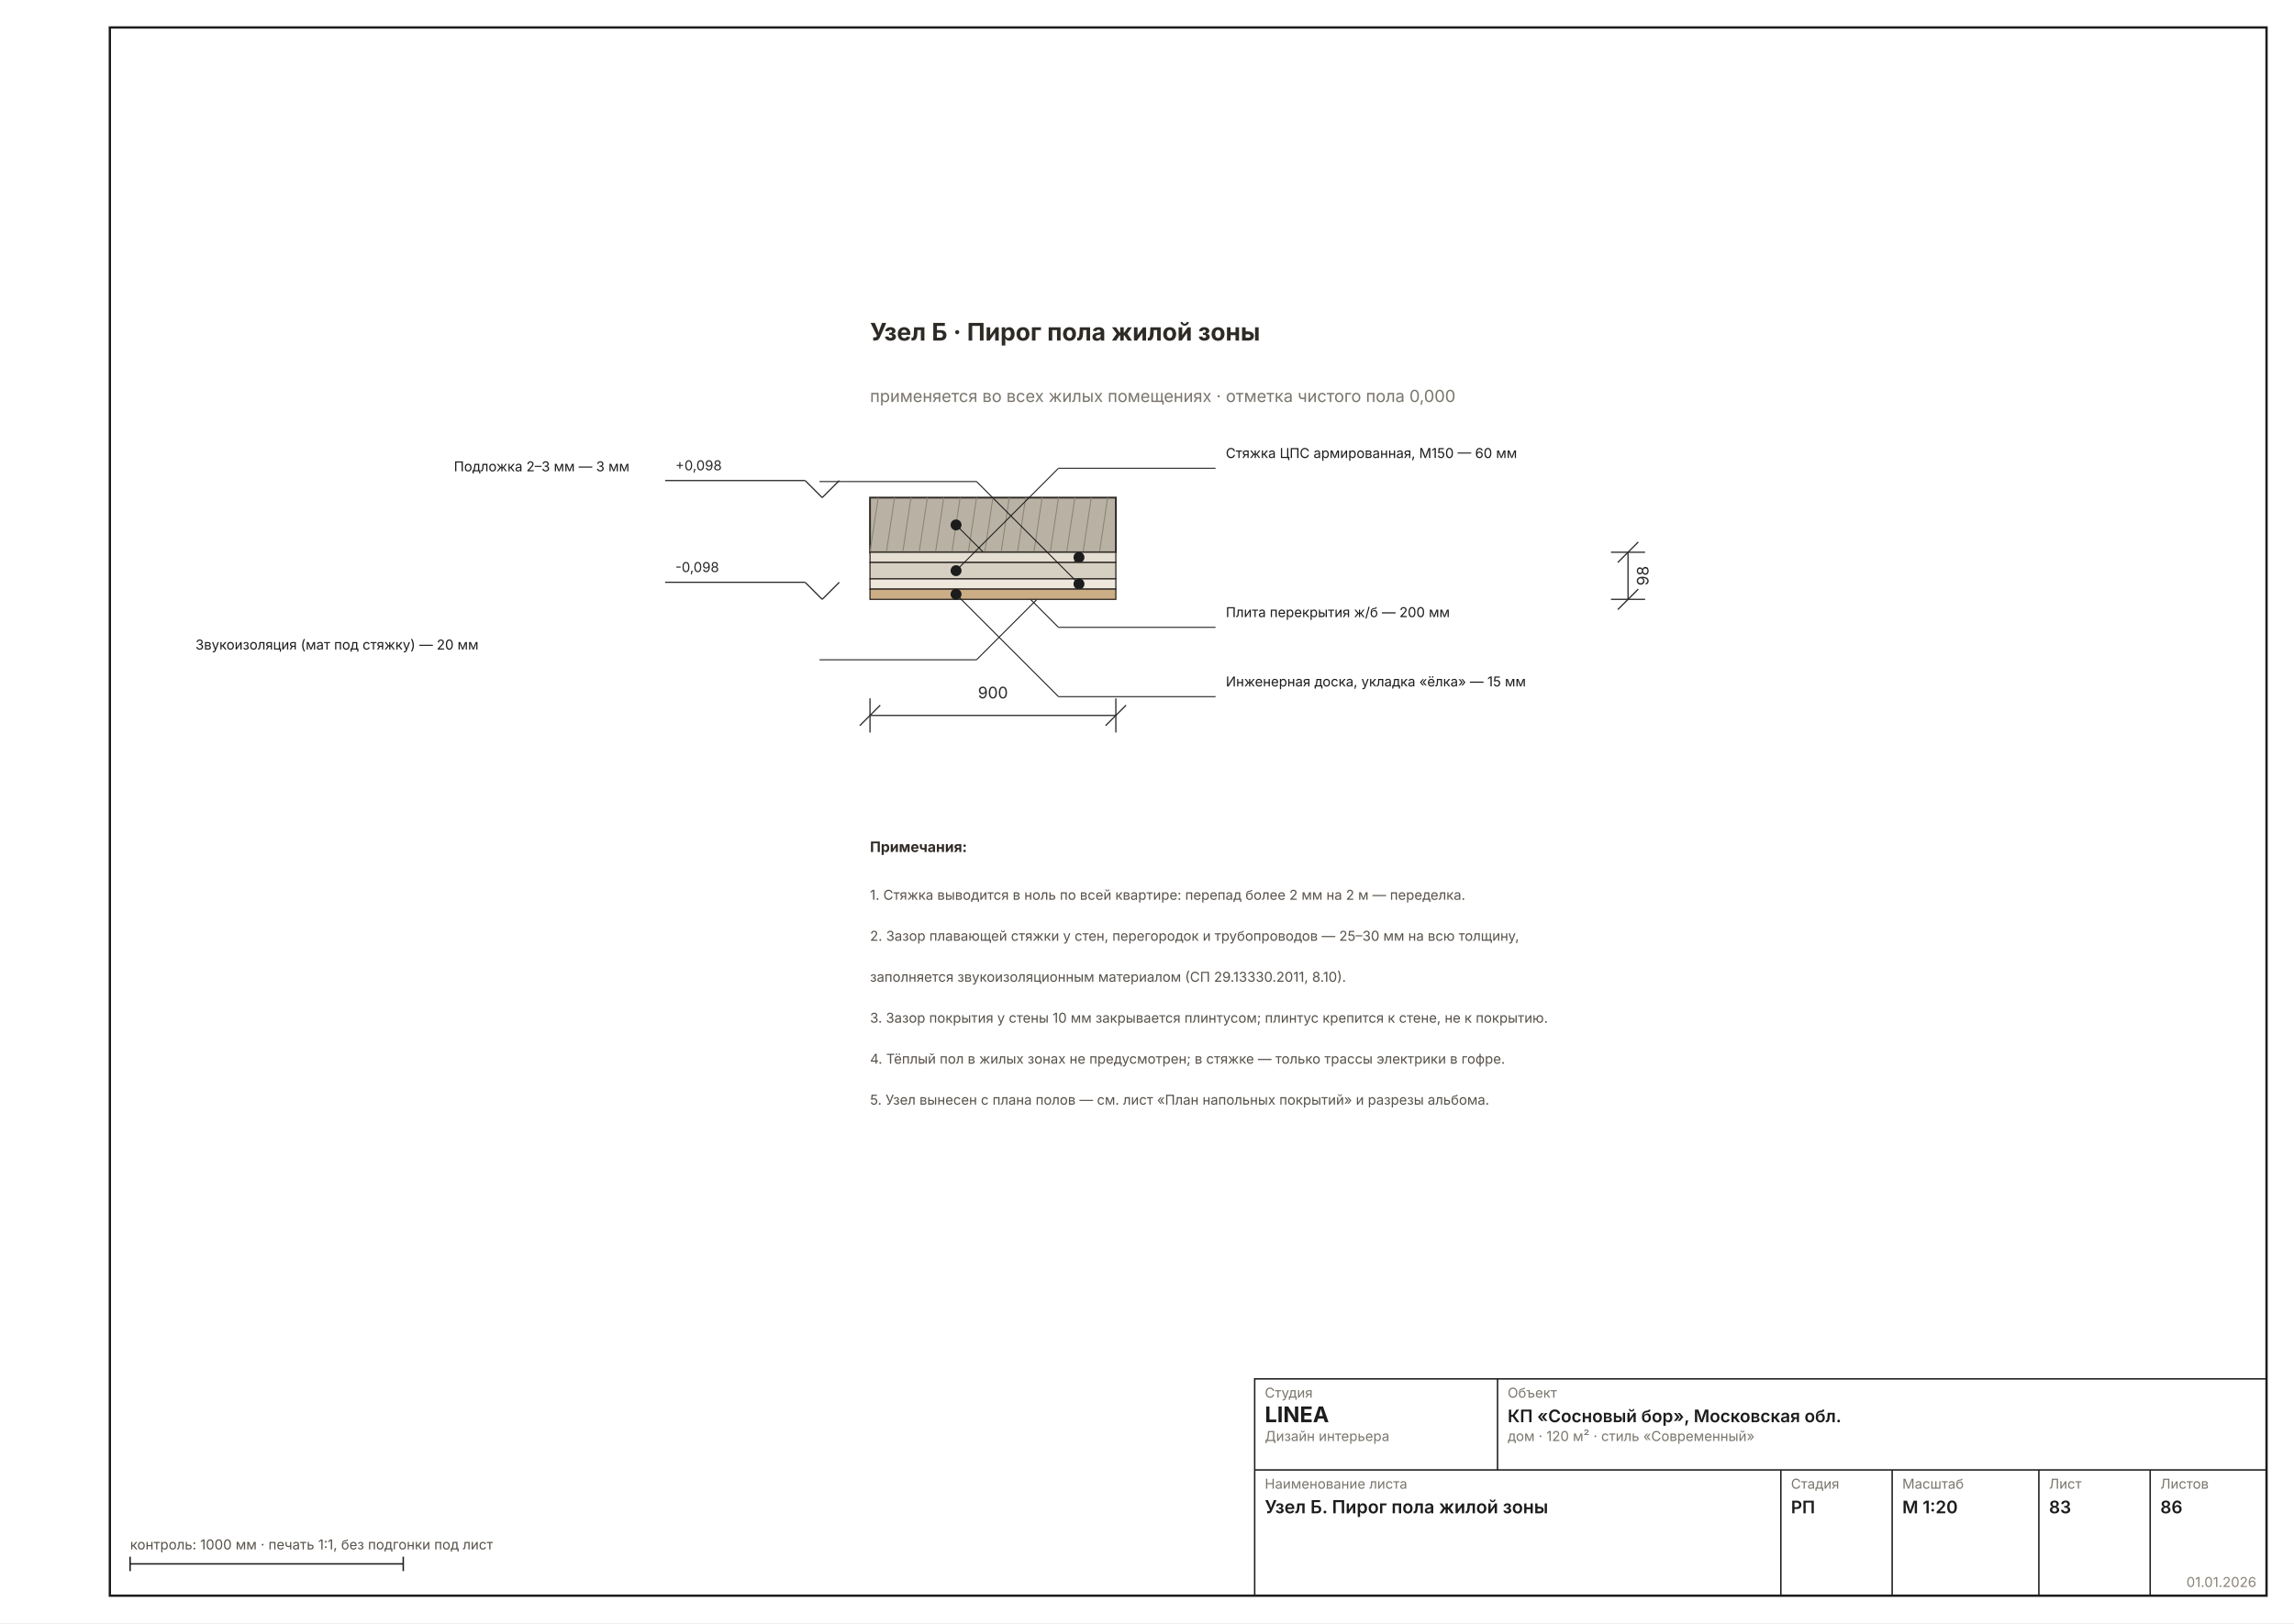
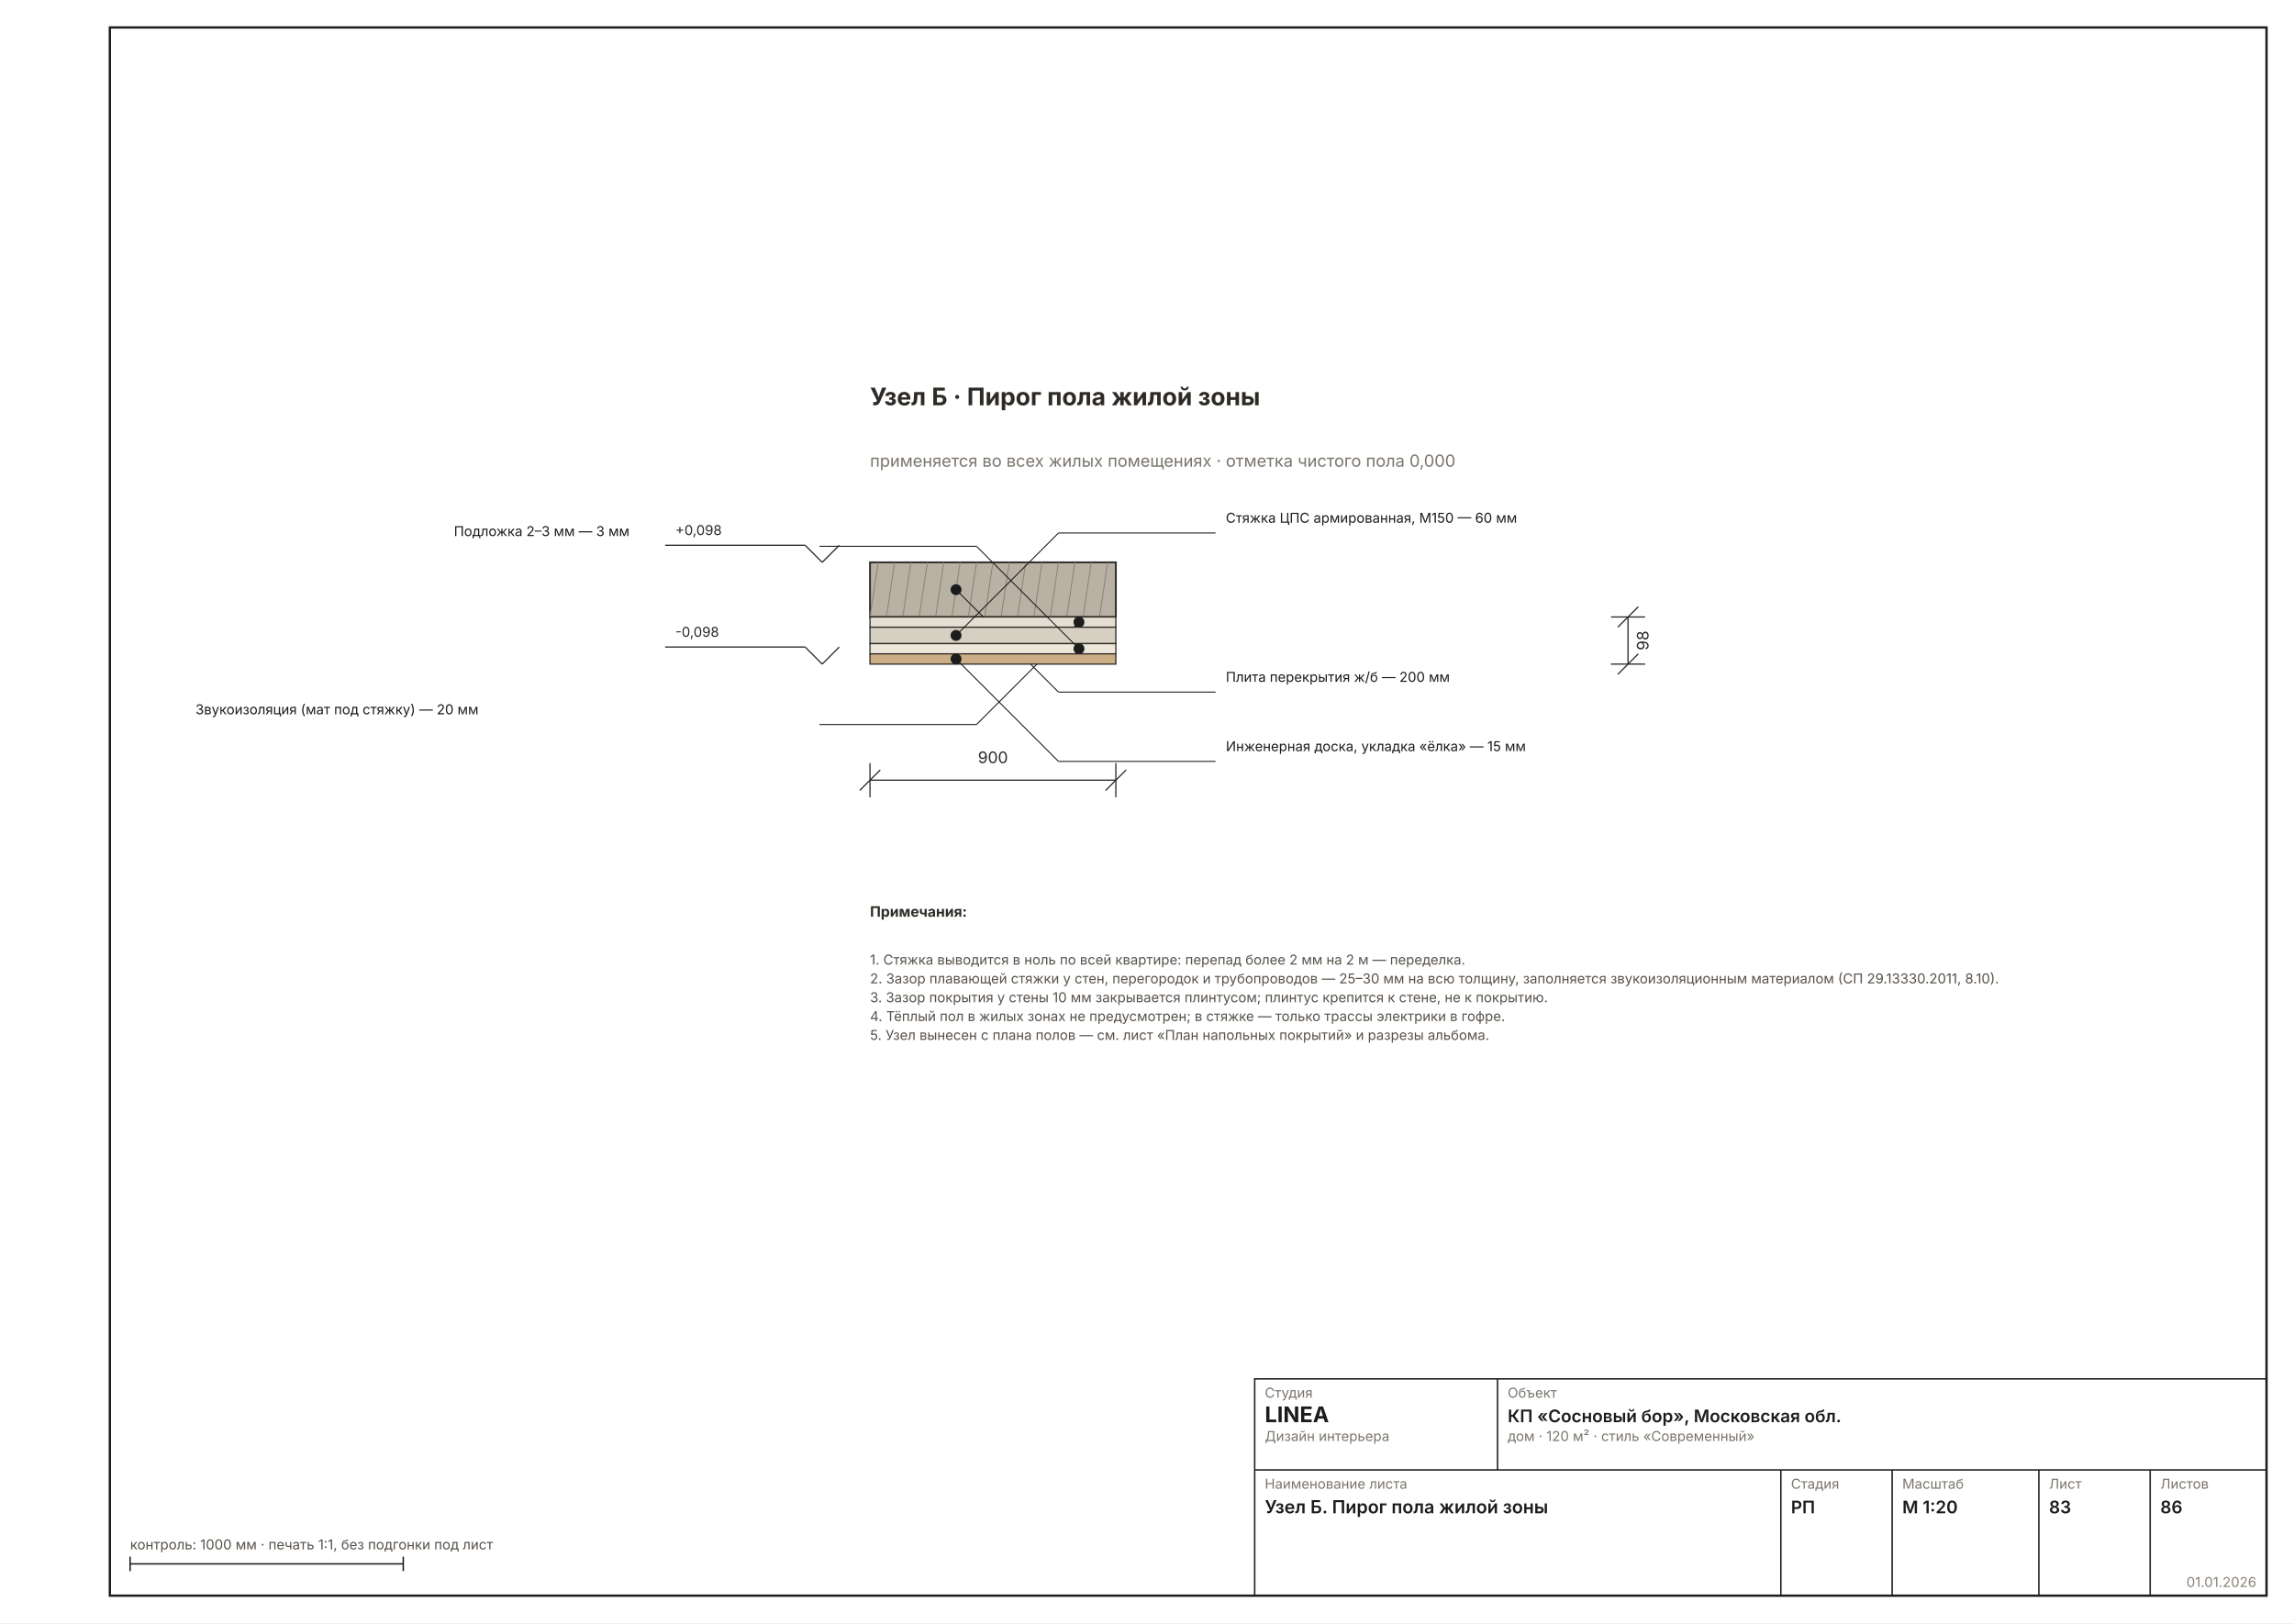
<svg xmlns="http://www.w3.org/2000/svg" width="1587" height="1123" viewBox="0 0 1587 1123" font-family="Inter, &quot;Helvetica Neue&quot;, Arial, sans-serif" data-sheet="node" data-scale="1:20">
  <rect width="1587" height="1123" fill="#FFFFFF" />
  <rect x="76" y="19" width="1492" height="1085" fill="none" stroke="#1C1C1C" stroke-width="1.6" />
-   <g transform="translate(318.409 -10.05018) scale(2.3622)">
+   <g transform="translate(318.409 34.74368) scale(2.3622)">
    <rect x="120" y="150" width="72" height="16" fill="#B9B2A4" stroke="#2E2A26" stroke-width="0.53" />
    <line x1="120" y1="166" x2="122.4" y2="150" stroke="#8A8478" stroke-width="0.29" />
    <line x1="124.8" y1="166" x2="127.2" y2="150" stroke="#8A8478" stroke-width="0.29" />
    <line x1="129.6" y1="166" x2="132" y2="150" stroke="#8A8478" stroke-width="0.29" />
    <line x1="134.4" y1="166" x2="136.8" y2="150" stroke="#8A8478" stroke-width="0.29" />
    <line x1="139.2" y1="166" x2="141.6" y2="150" stroke="#8A8478" stroke-width="0.29" />
    <line x1="144" y1="166" x2="146.4" y2="150" stroke="#8A8478" stroke-width="0.29" />
    <line x1="148.8" y1="166" x2="151.2" y2="150" stroke="#8A8478" stroke-width="0.29" />
    <line x1="153.6" y1="166" x2="156" y2="150" stroke="#8A8478" stroke-width="0.29" />
    <line x1="158.4" y1="166" x2="160.8" y2="150" stroke="#8A8478" stroke-width="0.29" />
    <line x1="163.2" y1="166" x2="165.6" y2="150" stroke="#8A8478" stroke-width="0.29" />
    <line x1="168" y1="166" x2="170.4" y2="150" stroke="#8A8478" stroke-width="0.29" />
    <line x1="172.8" y1="166" x2="175.2" y2="150" stroke="#8A8478" stroke-width="0.29" />
    <line x1="177.6" y1="166" x2="180" y2="150" stroke="#8A8478" stroke-width="0.29" />
    <line x1="182.4" y1="166" x2="184.8" y2="150" stroke="#8A8478" stroke-width="0.29" />
    <line x1="187.2" y1="166" x2="189.6" y2="150" stroke="#8A8478" stroke-width="0.29" />
    <g data-el="leader" stroke="#1C1C1C" stroke-width="0.29" fill="none">
      <line x1="145.2" y1="158" x2="175.2" y2="188" />
      <line x1="175.2" y1="188" x2="221.2" y2="188" />
    </g>
    <circle cx="145.2" cy="158" r="1.6" fill="#1C1C1C" stroke="none" />
    <text x="224.2" y="185" font-size="4.00" fill="#1C1C1C">Плита перекрытия ж/б — 200 мм</text>
    <rect x="120" y="166" width="72" height="3" fill="#E4DFD2" stroke="#2E2A26" stroke-width="0.36" />
    <g data-el="leader" stroke="#1C1C1C" stroke-width="0.29" fill="none">
      <line x1="181.2" y1="167.5" x2="151.2" y2="197.5" />
      <line x1="151.2" y1="197.5" x2="105.2" y2="197.5" />
    </g>
    <circle cx="181.2" cy="167.5" r="1.6" fill="#1C1C1C" stroke="none" />
    <text x="-77.54" y="194.5" font-size="4.00" fill="#1C1C1C">Звукоизоляция (мат под стяжку) — 20 мм</text>
    <rect x="120" y="169" width="72" height="4.8" fill="#D6D0C2" stroke="#2E2A26" stroke-width="0.36" />
    <g data-el="leader" stroke="#1C1C1C" stroke-width="0.29" fill="none">
      <line x1="145.2" y1="171.4" x2="175.2" y2="141.4" />
      <line x1="175.2" y1="141.4" x2="221.2" y2="141.4" />
    </g>
    <circle cx="145.2" cy="171.4" r="1.6" fill="#1C1C1C" stroke="none" />
    <text x="224.2" y="138.4" font-size="4.00" fill="#1C1C1C">Стяжка ЦПС армированная, М150 — 60 мм</text>
    <rect x="120" y="173.8" width="72" height="3" fill="#EDE7DC" stroke="#2E2A26" stroke-width="0.36" />
    <g data-el="leader" stroke="#1C1C1C" stroke-width="0.29" fill="none">
      <line x1="181.2" y1="175.3" x2="151.2" y2="145.3" />
      <line x1="151.2" y1="145.3" x2="105.2" y2="145.3" />
    </g>
    <circle cx="181.2" cy="175.3" r="1.6" fill="#1C1C1C" stroke="none" />
    <text x="-1.86" y="142.3" font-size="4.00" fill="#1C1C1C">Подложка 2–3 мм — 3 мм</text>
    <rect x="120" y="176.8" width="72" height="3" fill="#CBAE85" stroke="#2E2A26" stroke-width="0.36" />
    <g data-el="leader" stroke="#1C1C1C" stroke-width="0.29" fill="none">
      <line x1="145.2" y1="178.3" x2="175.2" y2="208.3" />
      <line x1="175.2" y1="208.3" x2="221.2" y2="208.3" />
    </g>
    <circle cx="145.2" cy="178.3" r="1.6" fill="#1C1C1C" stroke="none" />
    <text x="224.2" y="205.3" font-size="4.00" fill="#1C1C1C">Инженерная доска, укладка «ёлка» — 15 мм</text>
    <g data-el="level" stroke="#2A2A2A" stroke-width="0.36" fill="none">
      <line x1="101" y1="145" x2="106" y2="150" />
      <line x1="106" y1="150" x2="111" y2="145" />
      <line x1="101" y1="145" x2="60" y2="145" />
    </g>
    <text x="63" y="142" font-size="4.00" fill="#2A2A2A" text-anchor="start">+0,098</text>
    <g data-el="level" stroke="#2A2A2A" stroke-width="0.36" fill="none">
      <line x1="101" y1="174.8" x2="106" y2="179.8" />
      <line x1="106" y1="179.8" x2="111" y2="174.8" />
      <line x1="101" y1="174.8" x2="60" y2="174.8" />
    </g>
    <text x="63" y="171.8" font-size="4.00" fill="#2A2A2A" text-anchor="start">-0,098</text>
    <g data-el="dim" stroke="#2A2A2A" stroke-width="0.36" fill="none">
      <line x1="342" y1="166" x2="342" y2="179.8" />
      <line x1="337" y1="166" x2="347" y2="166" />
      <line x1="337" y1="179.8" x2="347" y2="179.8" />
      <line x1="339" y1="169" x2="345" y2="163" />
      <line x1="339" y1="182.8" x2="345" y2="176.8" />
    </g>
    <text x="348" y="172.9" font-size="4.67" fill="#2A2A2A" transform="rotate(-90 348 172.9)" text-anchor="middle">98</text>
    <g data-el="dim" stroke="#2A2A2A" stroke-width="0.36" fill="none">
      <line x1="120" y1="213.8" x2="192" y2="213.8" />
      <line x1="120" y1="208.8" x2="120" y2="218.8" />
      <line x1="192" y1="208.8" x2="192" y2="218.8" />
      <line x1="117" y1="216.8" x2="123" y2="210.8" />
      <line x1="189" y1="216.8" x2="195" y2="210.8" />
    </g>
    <text x="156" y="208.8" font-size="4.67" fill="#2A2A2A" text-anchor="middle">900</text>
    <text x="120" y="104" font-size="7.11" font-weight="700" fill="#2E2A26">Узел Б · Пирог пола жилой зоны</text>
    <text x="120" y="122" font-size="4.89" fill="#7A756D">применяется во всех жилых помещениях · отметка чистого пола 0,000</text>
    <g data-el="notes" />
    <text x="120" y="253.8" font-size="4.22" font-weight="700" fill="#2E2A26">Примечания:</text>
    <text x="120" y="267.8" font-size="4.00" fill="#57514A">1. Стяжка выводится в ноль по всей квартире: перепад более 2 мм на 2 м — переделка.</text>
-     <text x="120" y="279.8" font-size="4.00" fill="#57514A">2. Зазор плавающей стяжки у стен, перегородок и трубопроводов — 25–30 мм на всю толщину,</text>
-     <text x="120" y="291.8" font-size="4.00" fill="#57514A">    заполняется звукоизоляционным материалом (СП 29.13330.2011, 8.10).</text>
-     <text x="120" y="303.8" font-size="4.00" fill="#57514A">3. Зазор покрытия у стены 10 мм закрывается плинтусом; плинтус крепится к стене, не к покрытию.</text>
-     <text x="120" y="315.8" font-size="4.00" fill="#57514A">4. Тёплый пол в жилых зонах не предусмотрен; в стяжке — только трассы электрики в гофре.</text>
-     <text x="120" y="327.8" font-size="4.00" fill="#57514A">5. Узел вынесен с плана полов — см. лист «План напольных покрытий» и разрезы альбома.</text>
+     <text x="120" y="273.319" font-size="4.00" fill="#57514A">2. Зазор плавающей стяжки у стен, перегородок и трубопроводов — 25–30 мм на всю толщину, заполняется звукоизоляционным материалом (СП 29.13330.2011, 8.10).</text>
+     <text x="120" y="278.837" font-size="4.00" fill="#57514A">3. Зазор покрытия у стены 10 мм закрывается плинтусом; плинтус крепится к стене, не к покрытию.</text>
+     <text x="120" y="284.356" font-size="4.00" fill="#57514A">4. Тёплый пол в жилых зонах не предусмотрен; в стяжке — только трассы электрики в гофре.</text>
+     <text x="120" y="289.874" font-size="4.00" fill="#57514A">5. Узел вынесен с плана полов — см. лист «План напольных покрытий» и разрезы альбома.</text>
  </g>
  <g data-el="stamp" stroke="#1C1C1C" stroke-width="1" fill="none">
    <rect x="868" y="954" width="700" height="150" />
    <line x1="868" y1="1017" x2="1568" y2="1017" />
    <line x1="1036" y1="954" x2="1036" y2="1017" />
    <line x1="1232" y1="1017" x2="1232" y2="1104" />
    <line x1="1309" y1="1017" x2="1309" y2="1104" />
    <line x1="1410.5" y1="1017" x2="1410.5" y2="1104" />
    <line x1="1487.5" y1="1017" x2="1487.5" y2="1104" />
  </g>
  <text x="875" y="967" font-size="9.5" fill="#7A756D">Студия</text>
  <text x="875" y="984" font-size="15" font-weight="700" fill="#1C1C1C">LINEA</text>
  <text x="875" y="997" font-size="9.5" fill="#7A756D">Дизайн интерьера</text>
  <text x="1043" y="967" font-size="9.5" fill="#7A756D">Объект</text>
  <text x="1043" y="984" font-size="12" font-weight="600" fill="#1C1C1C">КП «Сосновый бор», Московская обл.</text>
  <text x="1043" y="997" font-size="9.5" fill="#7A756D">дом · 120 м² · стиль «Современный»</text>
  <text x="875" y="1030" font-size="9.5" fill="#7A756D">Наименование листа</text>
  <text x="875" y="1047" font-size="12.5" font-weight="600" fill="#1C1C1C">Узел Б. Пирог пола жилой зоны</text>
  <text x="1239" y="1030" font-size="9.5" fill="#7A756D">Стадия</text>
  <text x="1239" y="1047" font-size="12" font-weight="600" fill="#1C1C1C">РП</text>
  <text x="1316" y="1030" font-size="9.5" fill="#7A756D">Масштаб</text>
  <text x="1316" y="1047" font-size="12" font-weight="600" fill="#1C1C1C">М 1:20</text>
  <text x="1417.5" y="1030" font-size="9.5" fill="#7A756D">Лист</text>
  <text x="1417.5" y="1047" font-size="12" font-weight="600" fill="#1C1C1C">83</text>
  <text x="1494.5" y="1030" font-size="9.5" fill="#7A756D">Листов</text>
  <text x="1494.5" y="1047" font-size="12" font-weight="600" fill="#1C1C1C">86</text>
  <text x="1561" y="1098" font-size="9.5" fill="#8A8478" text-anchor="end">01.01.2026</text>
  <g stroke="#1C1C1C" stroke-width="1">
    <line x1="90" y1="1082" x2="278.976" y2="1082" />
    <line x1="90" y1="1077" x2="90" y2="1087" />
    <line x1="278.976" y1="1077" x2="278.976" y2="1087" />
  </g>
  <text x="90" y="1072" font-size="9.5" fill="#57514A">контроль: 1000 мм · печать 1:1, без подгонки под лист</text>
</svg>
